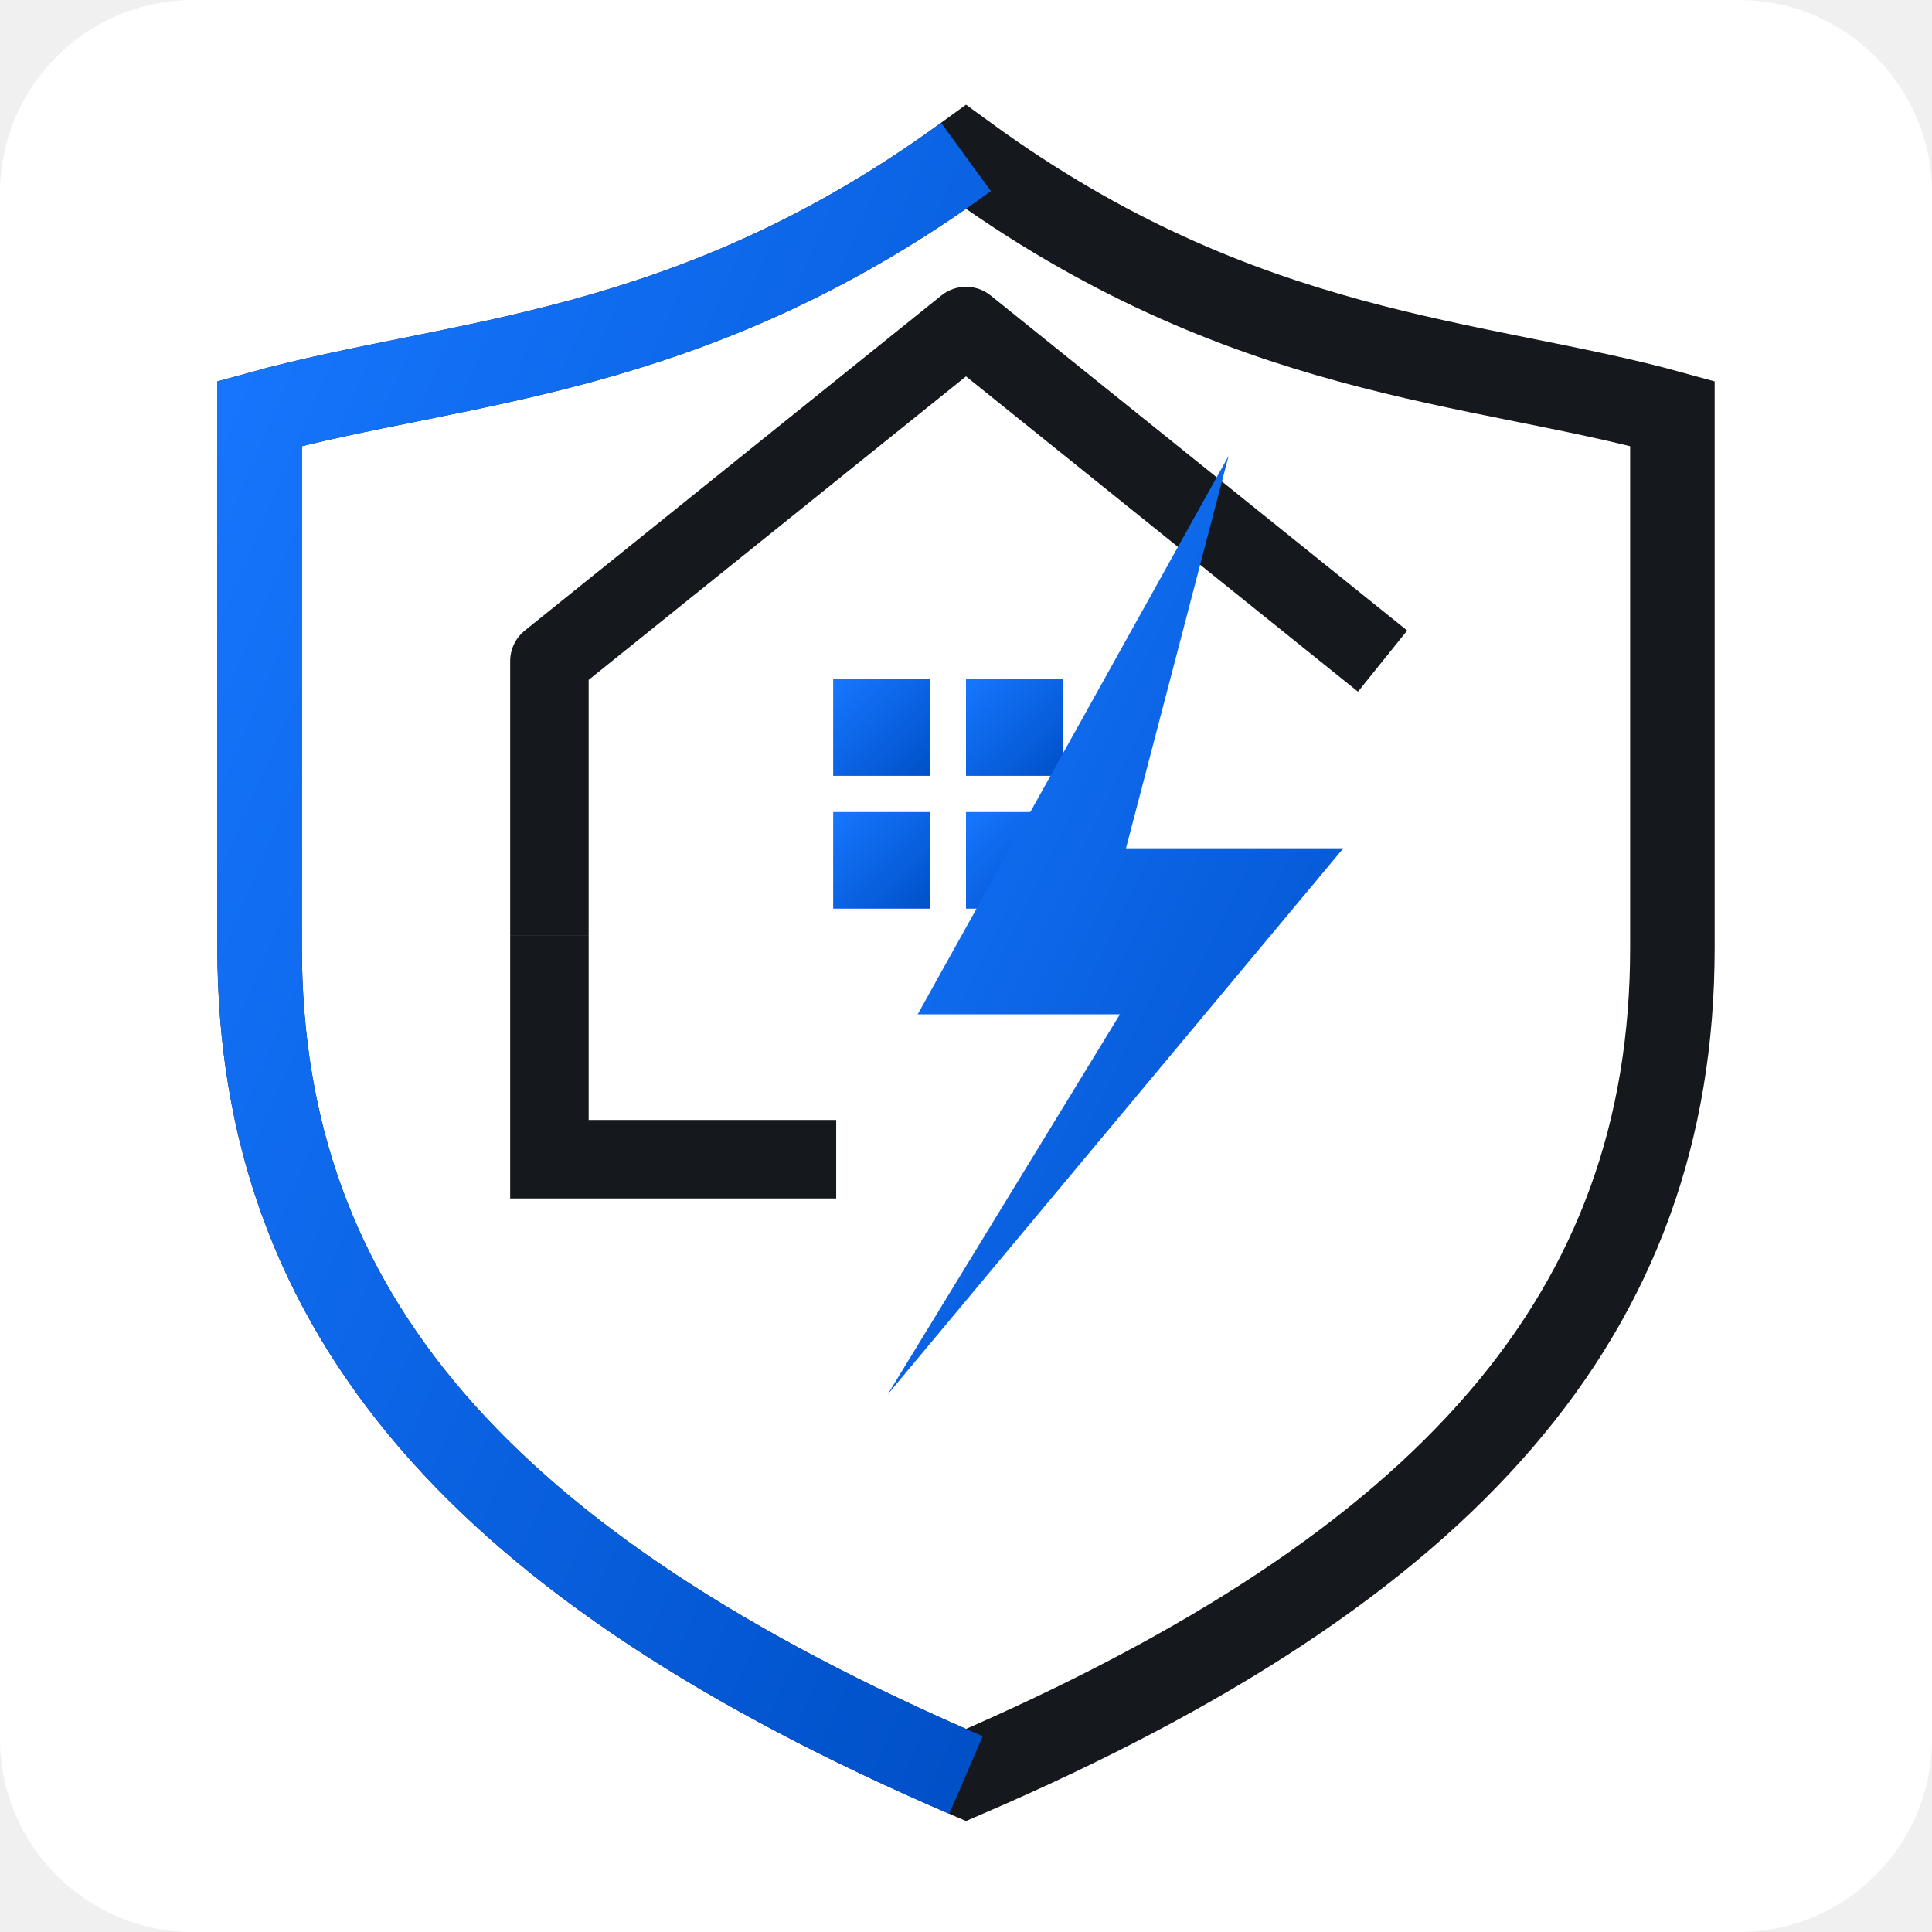
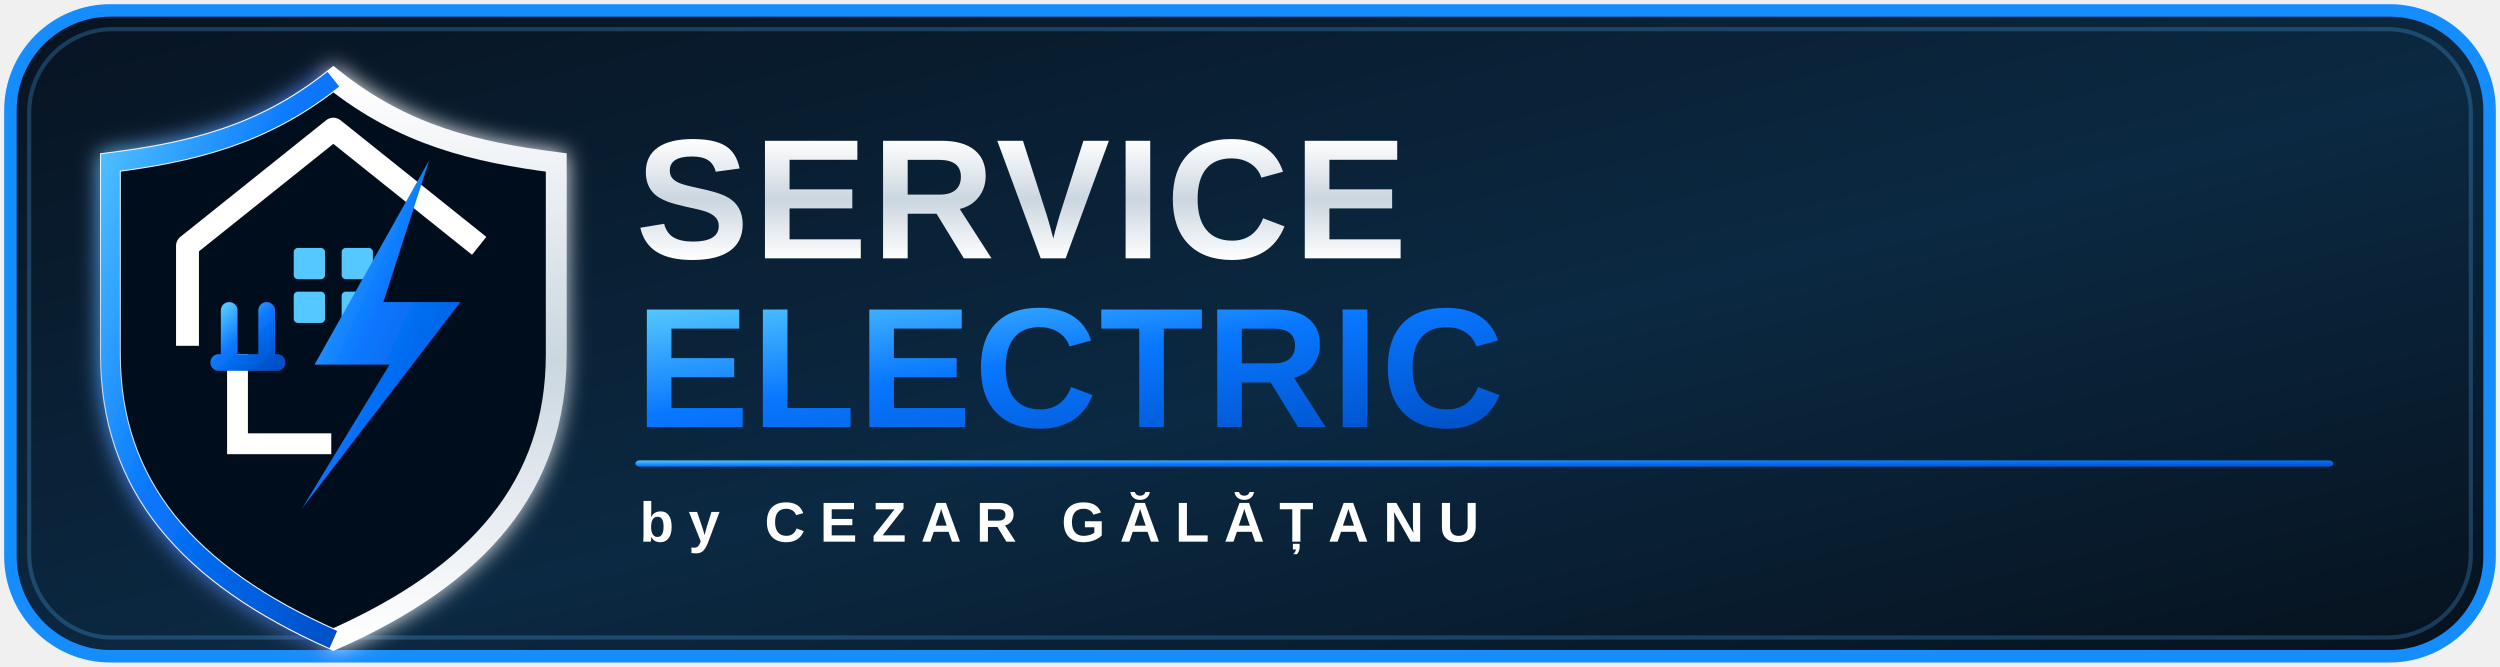
- <svg xmlns="http://www.w3.org/2000/svg" viewBox="0 0 640 640">
+ <svg xmlns="http://www.w3.org/2000/svg" viewBox="0 0 1200 320" role="img" aria-labelledby="title desc">
  <defs>
-     <linearGradient id="b" x1="0" y1="0" x2="1" y2="1">
-       <stop stop-color="#1677ff" />
+     <linearGradient id="bg" x1="0" y1="0" x2="1" y2="1">
+       <stop stop-color="#071321" />
+       <stop offset=".55" stop-color="#0b2942" />
+       <stop offset="1" stop-color="#06111d" />
+     </linearGradient>
+     <linearGradient id="blue" x1="0" y1="0" x2="1" y2="1">
+       <stop stop-color="#55c8ff" />
+       <stop offset=".45" stop-color="#0877ff" />
      <stop offset="1" stop-color="#0050c8" />
    </linearGradient>
+     <linearGradient id="silver" x1="0" y1="0" x2="0" y2="1">
+       <stop stop-color="#fff" />
+       <stop offset=".5" stop-color="#cbd6df" />
+       <stop offset="1" stop-color="#fff" />
+     </linearGradient>
+     <filter id="glow">
+       <feGaussianBlur stdDeviation="5" result="b" />
+       <feMerge>
+         <feMergeNode in="b" />
+         <feMergeNode in="SourceGraphic" />
+       </feMerge>
+     </filter>
  </defs>
-   <rect width="640" height="640" rx="64" fill="#fff" />
-   <path d="M320 52C228 119 151 119 86 137v177c0 121 74 205 234 274 160-69 234-153 234-274V137C489 119 412 119 320 52Z" fill="none" stroke="#15181d" stroke-width="28" />
-   <path d="M320 52C228 119 151 119 86 137v177c0 121 74 205 234 274" fill="none" stroke="url(#b)" stroke-width="28" />
-   <path d="M182 310v-91l138-111 138 111" fill="none" stroke="#15181d" stroke-width="26" stroke-linejoin="round" />
-   <path d="M182 310v74h95" fill="none" stroke="#15181d" stroke-width="26" />
-   <rect x="276" y="225" width="32" height="32" fill="url(#b)" />
-   <rect x="320" y="225" width="32" height="32" fill="url(#b)" />
-   <rect x="276" y="269" width="32" height="32" fill="url(#b)" />
-   <rect x="320" y="269" width="32" height="32" fill="url(#b)" />
-   <path d="M407 151 304 336h67l-77 126 151-181h-72Z" fill="url(#b)" />
+   <rect x="5" y="5" width="1190" height="310" rx="48" fill="url(#bg)" stroke="#168dff" stroke-width="6" />
+   <rect x="14" y="14" width="1172" height="292" rx="40" fill="none" stroke="#55b5ff" stroke-opacity=".25" stroke-width="2" />
+   <g transform="translate(35 30)" filter="url(#glow)">
+     <path d="M125 8C91 35 57 43 18 48v92c0 63 37 106 107 137 70-31 107-74 107-137V48c-39-5-73-13-107-40Z" fill="#06111d" stroke="url(#silver)" stroke-width="10" />
+     <path d="M125 8C91 35 57 43 18 48v92c0 63 37 106 107 137" fill="none" stroke="url(#blue)" stroke-width="9" />
+     <path d="M55 136V88l70-56 70 56" fill="none" stroke="#fff" stroke-width="11" stroke-linejoin="round" />
+     <rect x="106" y="89" width="15" height="15" rx="2" fill="#55c8ff" />
+     <rect x="129" y="89" width="15" height="15" rx="2" fill="#55c8ff" />
+     <rect x="106" y="110" width="15" height="15" rx="2" fill="#55c8ff" />
+     <rect x="129" y="110" width="15" height="15" rx="2" fill="#55c8ff" />
+     <path d="M171 47 116 145h36l-42 69 76-99h-37Z" fill="url(#blue)" />
+     <path d="M79 140v43h45" fill="none" stroke="#fff" stroke-width="10" />
+     <path d="M75 119v25m18-25v25M70 144h28" stroke="url(#blue)" stroke-width="8" stroke-linecap="round" />
+   </g>
+   <g font-family="Arial,Helvetica,sans-serif">
+     <text x="305" y="124" font-size="82" font-weight="900" letter-spacing="2" fill="url(#silver)">SERVICE</text>
+     <text x="305" y="205" font-size="82" font-weight="900" letter-spacing="1" fill="url(#blue)">ELECTRIC</text>
+     <rect x="305" y="221" width="815" height="3" rx="2" fill="url(#blue)" />
+     <text x="307" y="260" font-size="27" font-weight="700" letter-spacing="7" fill="#fff">by CEZAR GĂLĂȚANU</text>
+   </g>
</svg>
